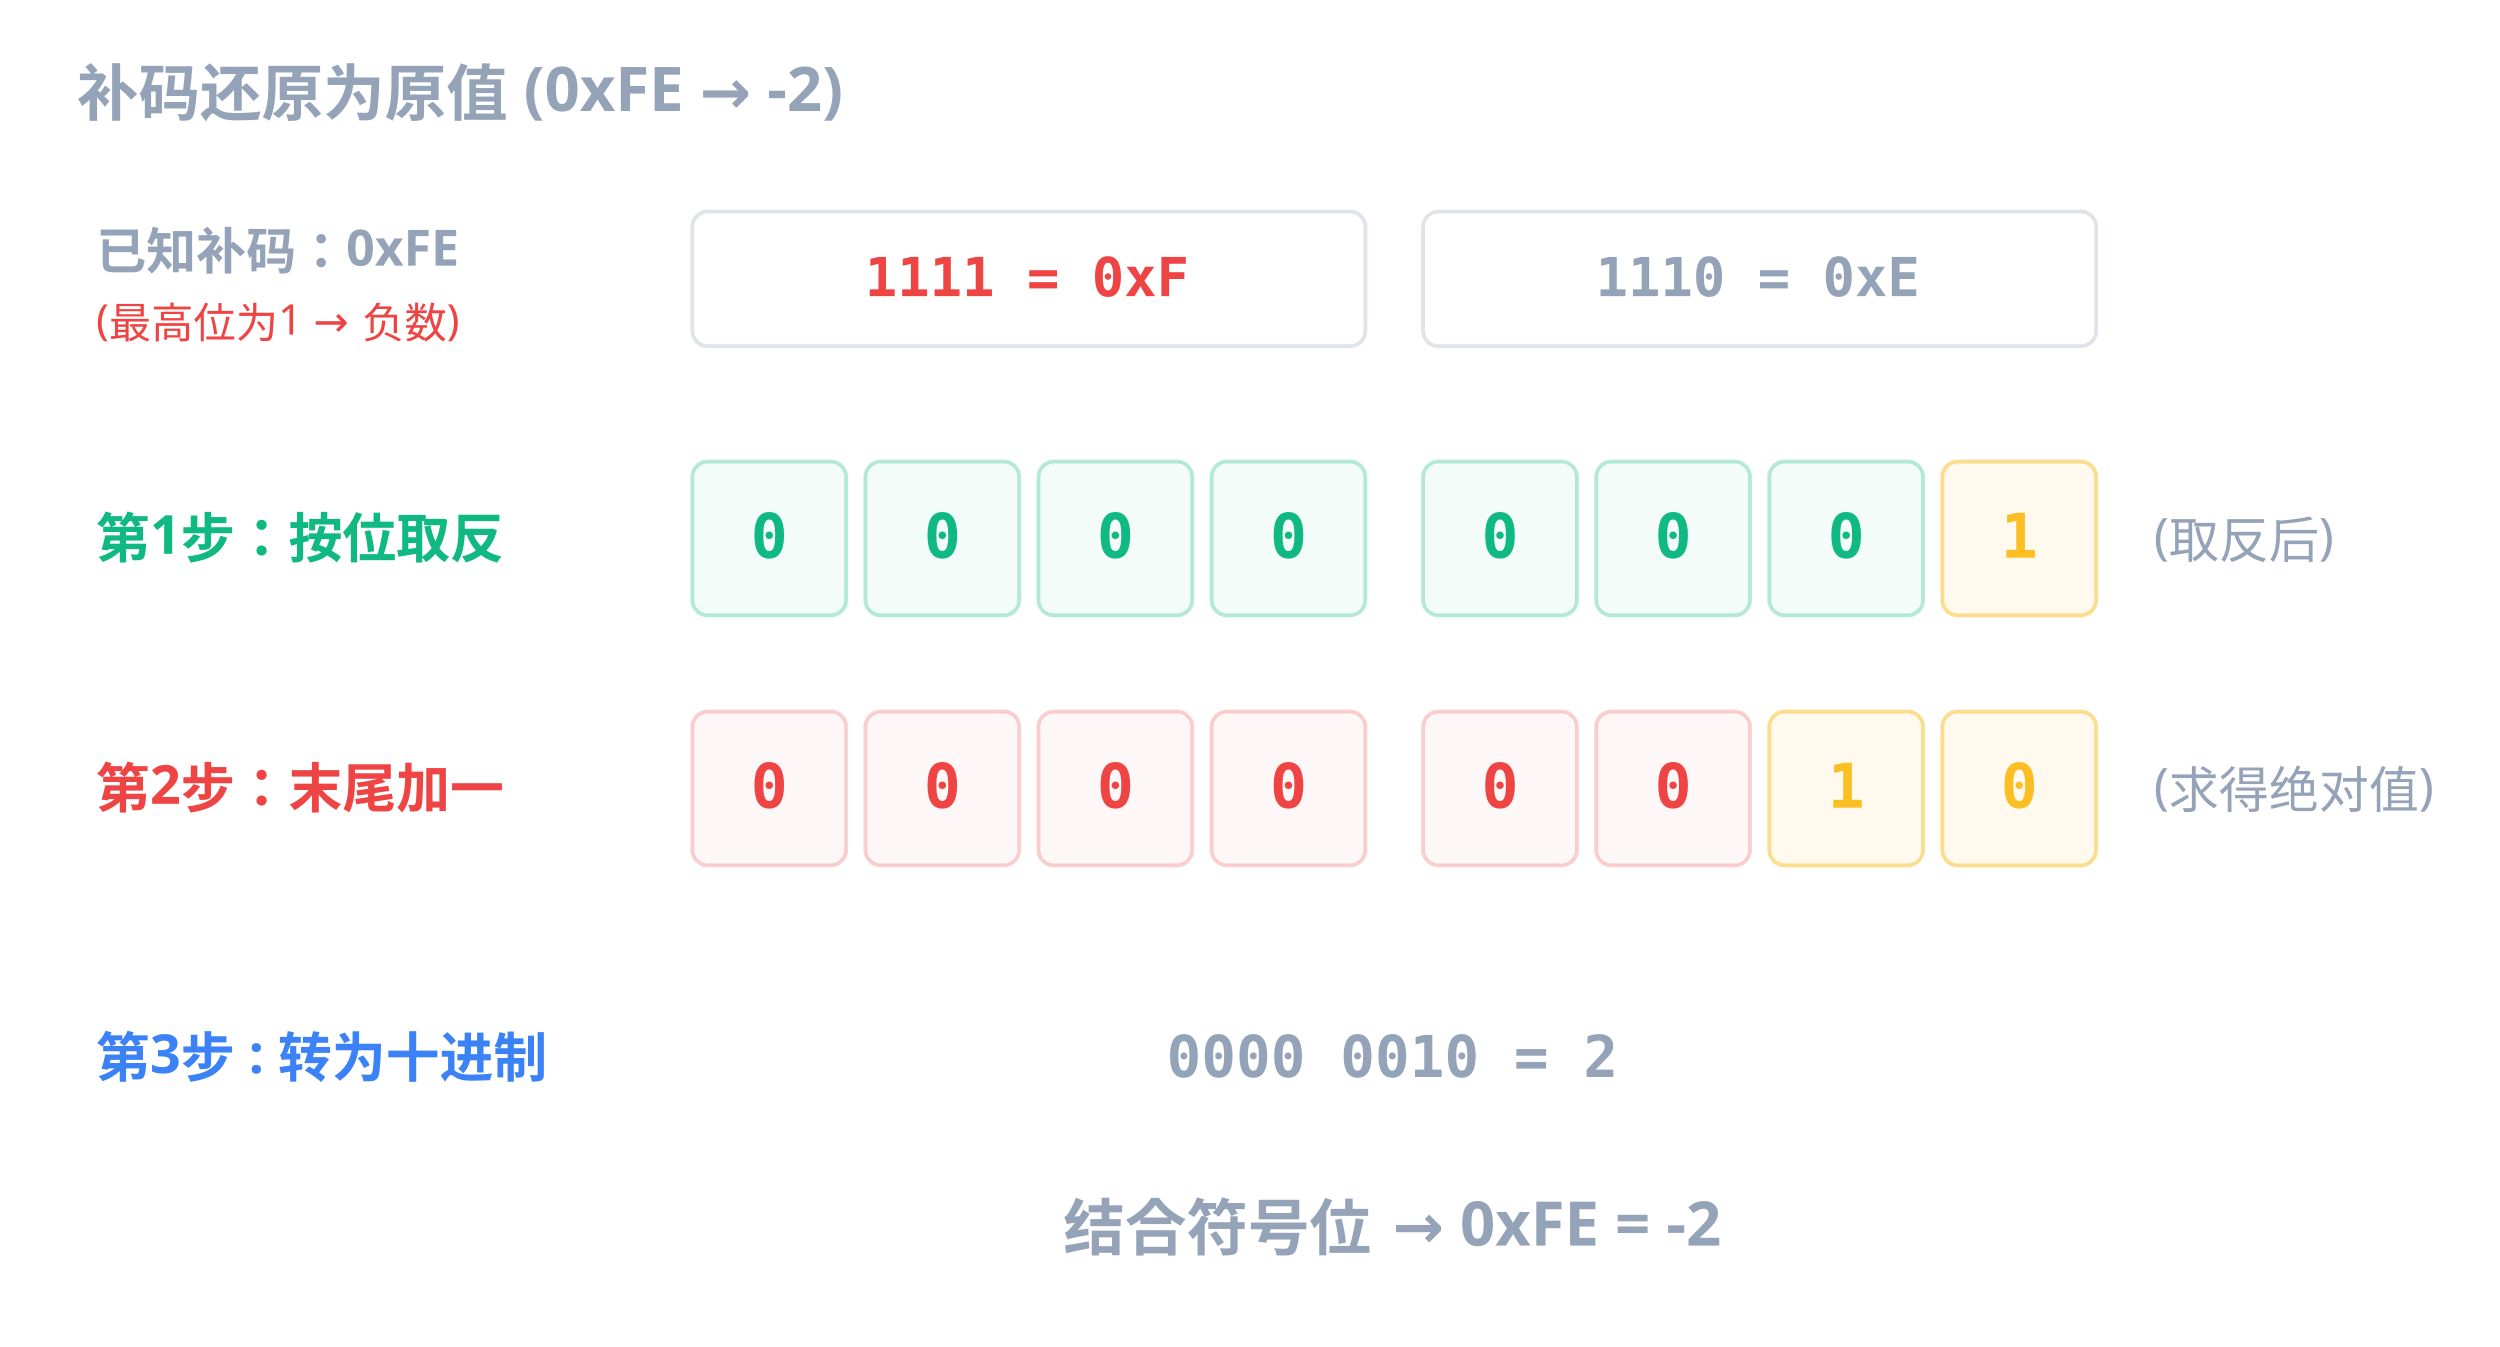
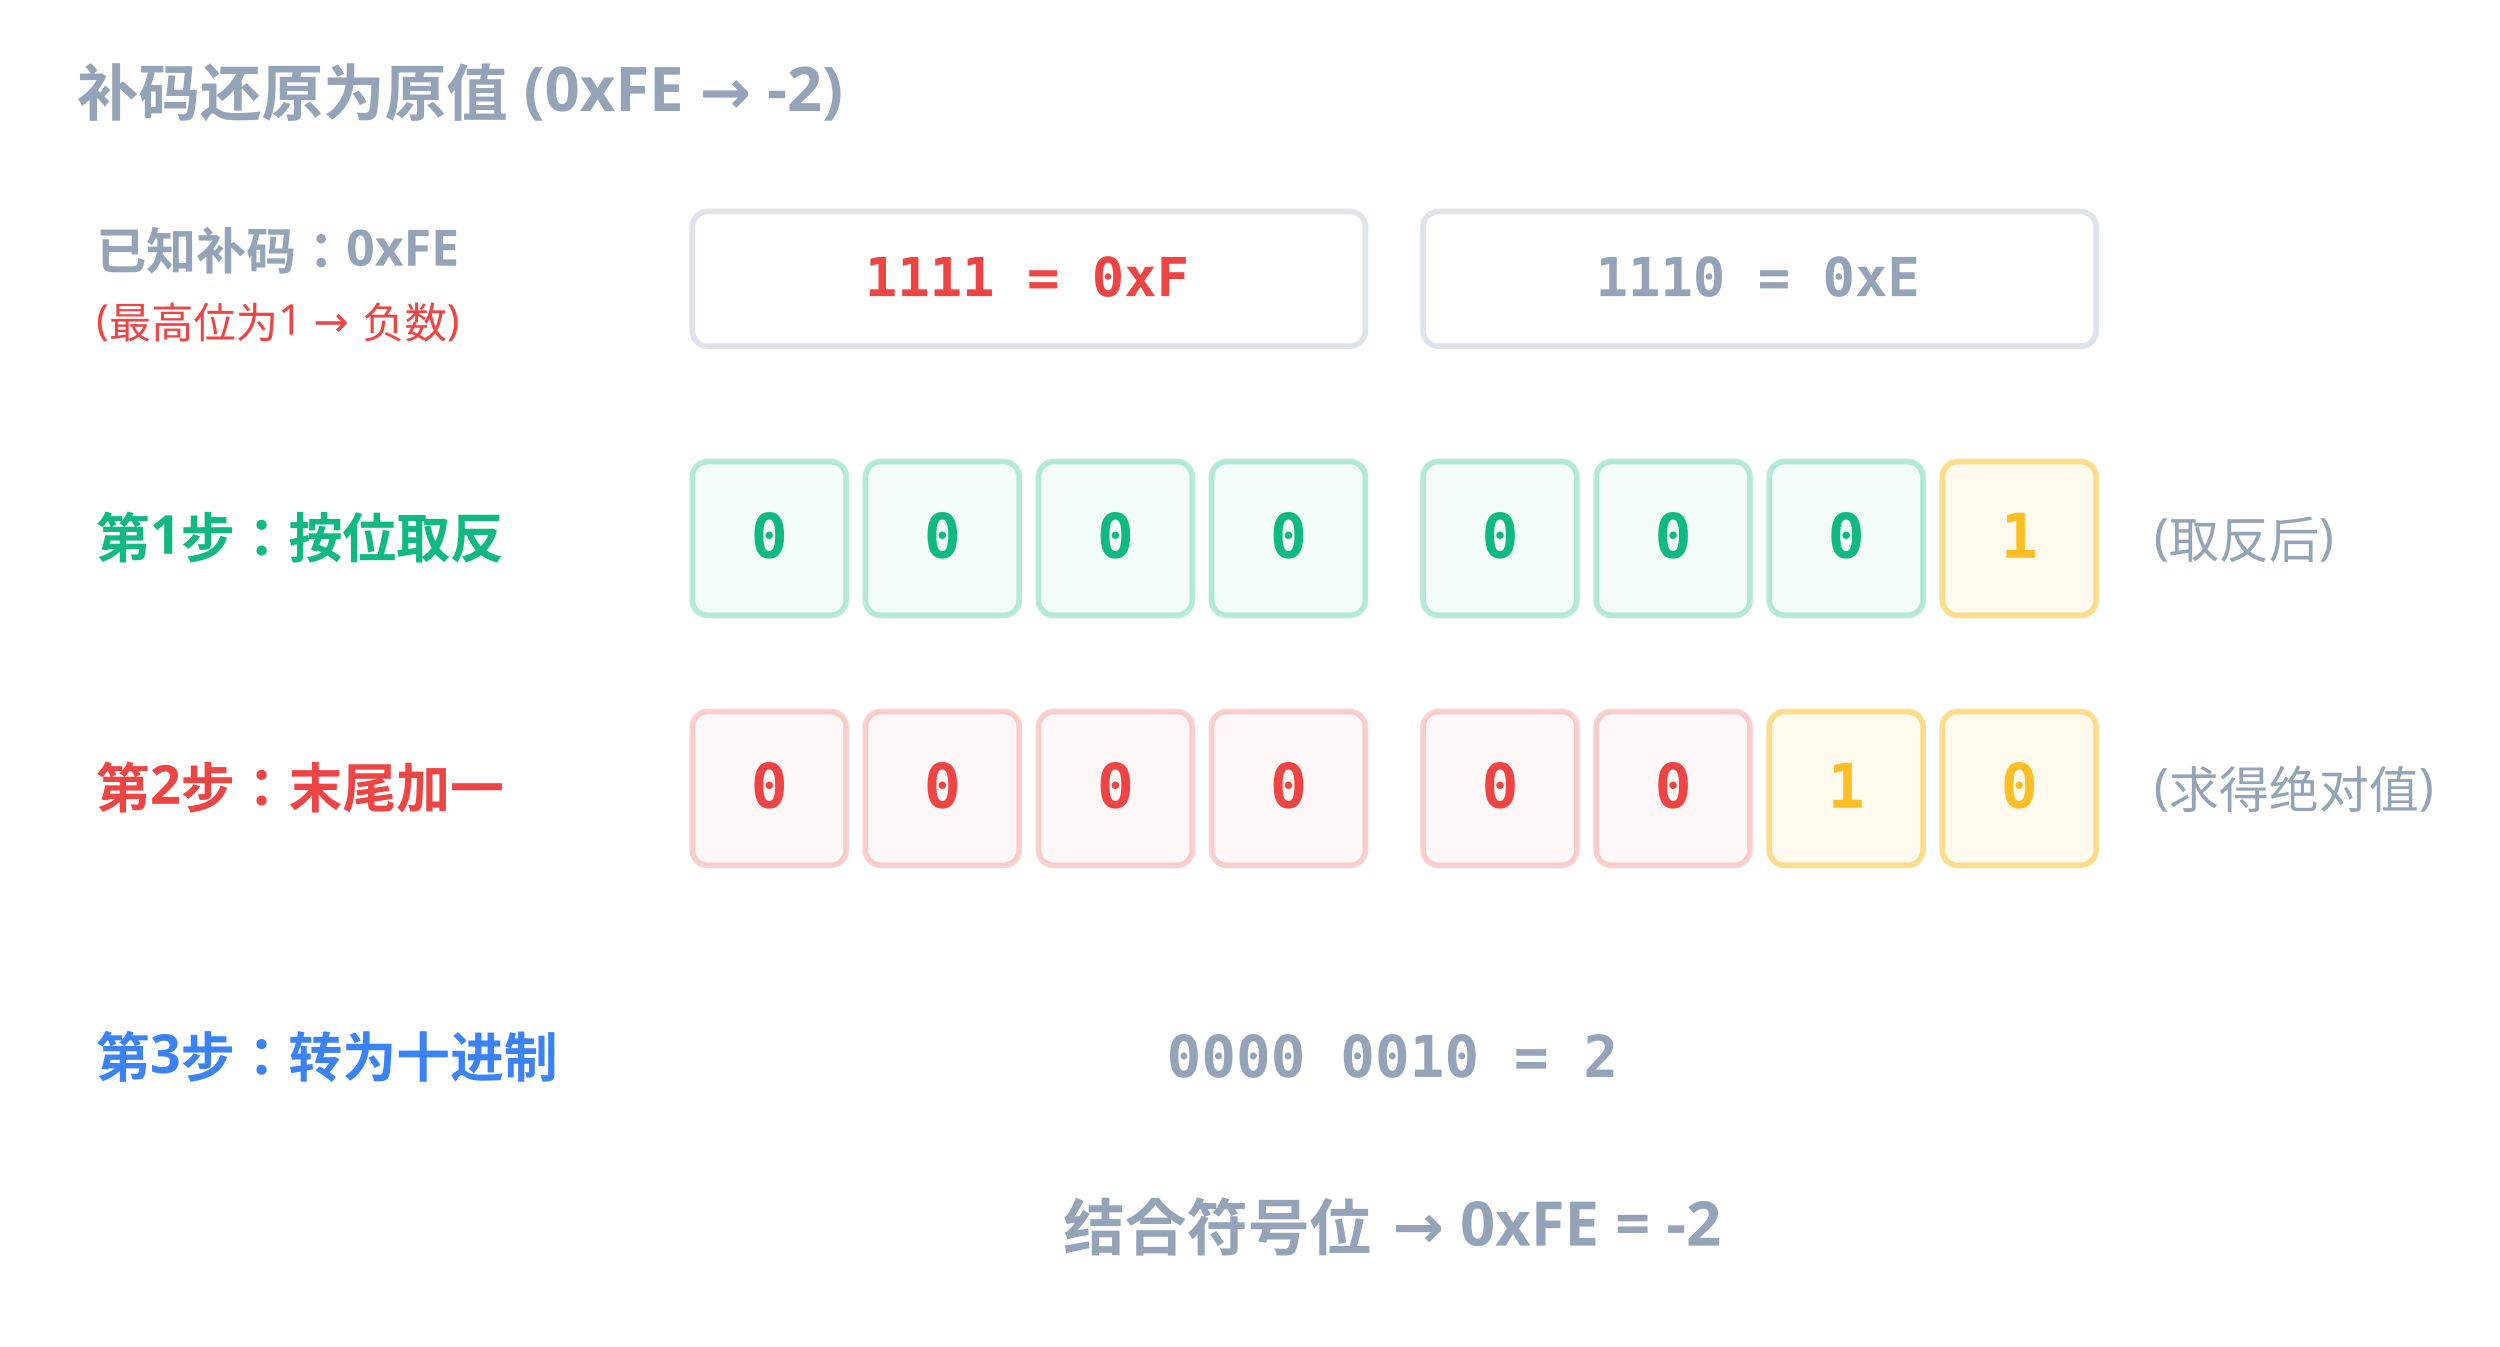
<svg xmlns="http://www.w3.org/2000/svg" viewBox="0 0 650 350" width="100%" height="100%" font-family="'Noto Sans SC','Microsoft YaHei','PingFang SC','Hiragino Sans GB',sans-serif" font-size="14">
  <text x="20" y="30" font-size="16" font-weight="bold" fill="#94a3b8">补码还原为原值 (0xFE → -2)</text>
  <g transform="translate(0, 55)">
-     <rect x="180" y="0" width="175" height="35" rx="4" fill="none" stroke="#94a3b8" stroke-opacity="0.3" stroke-width="1" />
+     <rect x="180" y="0" width="175" height="35" rx="4" fill="none" stroke="#94a3b8" stroke-opacity="0.3" stroke-width="1.5" />
    <text x="267" y="22" font-family="monospace" font-size="14" font-weight="bold" fill="#ef4444" text-anchor="middle">1111 = 0xF</text>
-     <rect x="370" y="0" width="175" height="35" rx="4" fill="none" stroke="#94a3b8" stroke-opacity="0.3" stroke-width="1" />
+     <rect x="370" y="0" width="175" height="35" rx="4" fill="none" stroke="#94a3b8" stroke-opacity="0.3" stroke-width="1.5" />
    <text x="457" y="22" font-family="monospace" font-size="14" font-weight="bold" fill="#94a3b8" text-anchor="middle">1110 = 0xE</text>
    <text x="25" y="15" font-size="13" font-weight="bold" fill="#94a3b8">已知补码：0xFE</text>
    <text x="25" y="32" font-size="11" fill="#ef4444">(最高位为1 → 负数)</text>
  </g>
  <g transform="translate(0, 60)">
    <text x="25" y="85" font-size="14" font-weight="bold" fill="#10b981">第1步：按位取反</text>
-     <rect x="180" y="60" width="40" height="40" rx="4" fill="#10b981" fill-opacity="0.05" stroke="#10b981" stroke-opacity="0.3" stroke-width="1" />
+     <rect x="180" y="60" width="40" height="40" rx="4" fill="#10b981" fill-opacity="0.05" stroke="#10b981" stroke-opacity="0.3" stroke-width="1.5" />
    <text x="200" y="85" font-family="monospace" font-size="16" font-weight="bold" fill="#10b981" text-anchor="middle">0</text>
-     <rect x="225" y="60" width="40" height="40" rx="4" fill="#10b981" fill-opacity="0.05" stroke="#10b981" stroke-opacity="0.3" stroke-width="1" />
+     <rect x="225" y="60" width="40" height="40" rx="4" fill="#10b981" fill-opacity="0.05" stroke="#10b981" stroke-opacity="0.3" stroke-width="1.5" />
    <text x="245" y="85" font-family="monospace" font-size="16" font-weight="bold" fill="#10b981" text-anchor="middle">0</text>
-     <rect x="270" y="60" width="40" height="40" rx="4" fill="#10b981" fill-opacity="0.05" stroke="#10b981" stroke-opacity="0.3" stroke-width="1" />
+     <rect x="270" y="60" width="40" height="40" rx="4" fill="#10b981" fill-opacity="0.05" stroke="#10b981" stroke-opacity="0.3" stroke-width="1.5" />
    <text x="290" y="85" font-family="monospace" font-size="16" font-weight="bold" fill="#10b981" text-anchor="middle">0</text>
-     <rect x="315" y="60" width="40" height="40" rx="4" fill="#10b981" fill-opacity="0.05" stroke="#10b981" stroke-opacity="0.3" stroke-width="1" />
+     <rect x="315" y="60" width="40" height="40" rx="4" fill="#10b981" fill-opacity="0.05" stroke="#10b981" stroke-opacity="0.3" stroke-width="1.5" />
    <text x="335" y="85" font-family="monospace" font-size="16" font-weight="bold" fill="#10b981" text-anchor="middle">0</text>
-     <rect x="370" y="60" width="40" height="40" rx="4" fill="#10b981" fill-opacity="0.05" stroke="#10b981" stroke-opacity="0.3" stroke-width="1" />
+     <rect x="370" y="60" width="40" height="40" rx="4" fill="#10b981" fill-opacity="0.05" stroke="#10b981" stroke-opacity="0.3" stroke-width="1.5" />
    <text x="390" y="85" font-family="monospace" font-size="16" font-weight="bold" fill="#10b981" text-anchor="middle">0</text>
-     <rect x="415" y="60" width="40" height="40" rx="4" fill="#10b981" fill-opacity="0.05" stroke="#10b981" stroke-opacity="0.3" stroke-width="1" />
+     <rect x="415" y="60" width="40" height="40" rx="4" fill="#10b981" fill-opacity="0.05" stroke="#10b981" stroke-opacity="0.3" stroke-width="1.5" />
    <text x="435" y="85" font-family="monospace" font-size="16" font-weight="bold" fill="#10b981" text-anchor="middle">0</text>
-     <rect x="460" y="60" width="40" height="40" rx="4" fill="#10b981" fill-opacity="0.05" stroke="#10b981" stroke-opacity="0.3" stroke-width="1" />
+     <rect x="460" y="60" width="40" height="40" rx="4" fill="#10b981" fill-opacity="0.05" stroke="#10b981" stroke-opacity="0.3" stroke-width="1.5" />
    <text x="480" y="85" font-family="monospace" font-size="16" font-weight="bold" fill="#10b981" text-anchor="middle">0</text>
-     <rect x="505" y="60" width="40" height="40" rx="4" fill="#fbbf24" fill-opacity="0.08" stroke="#fbbf24" stroke-opacity="0.5" stroke-width="1" />
+     <rect x="505" y="60" width="40" height="40" rx="4" fill="#fbbf24" fill-opacity="0.08" stroke="#fbbf24" stroke-opacity="0.5" stroke-width="1.5" />
    <text x="525" y="85" font-family="monospace" font-size="16" font-weight="bold" fill="#fbbf24" text-anchor="middle">1</text>
    <text x="560" y="84" font-size="13" fill="#94a3b8">(取反后)</text>
  </g>
  <g transform="translate(0, 125)">
    <text x="25" y="85" font-size="14" font-weight="bold" fill="#ef4444">第2步：末尾加一</text>
-     <rect x="180" y="60" width="40" height="40" rx="4" fill="#ef4444" fill-opacity="0.04" stroke="#ef4444" stroke-opacity="0.25" stroke-width="1" />
+     <rect x="180" y="60" width="40" height="40" rx="4" fill="#ef4444" fill-opacity="0.04" stroke="#ef4444" stroke-opacity="0.25" stroke-width="1.5" />
    <text x="200" y="85" font-family="monospace" font-size="16" font-weight="bold" fill="#ef4444" text-anchor="middle">0</text>
-     <rect x="225" y="60" width="40" height="40" rx="4" fill="#ef4444" fill-opacity="0.04" stroke="#ef4444" stroke-opacity="0.25" stroke-width="1" />
+     <rect x="225" y="60" width="40" height="40" rx="4" fill="#ef4444" fill-opacity="0.04" stroke="#ef4444" stroke-opacity="0.25" stroke-width="1.5" />
    <text x="245" y="85" font-family="monospace" font-size="16" font-weight="bold" fill="#ef4444" text-anchor="middle">0</text>
-     <rect x="270" y="60" width="40" height="40" rx="4" fill="#ef4444" fill-opacity="0.04" stroke="#ef4444" stroke-opacity="0.25" stroke-width="1" />
+     <rect x="270" y="60" width="40" height="40" rx="4" fill="#ef4444" fill-opacity="0.04" stroke="#ef4444" stroke-opacity="0.25" stroke-width="1.5" />
    <text x="290" y="85" font-family="monospace" font-size="16" font-weight="bold" fill="#ef4444" text-anchor="middle">0</text>
-     <rect x="315" y="60" width="40" height="40" rx="4" fill="#ef4444" fill-opacity="0.04" stroke="#ef4444" stroke-opacity="0.25" stroke-width="1" />
+     <rect x="315" y="60" width="40" height="40" rx="4" fill="#ef4444" fill-opacity="0.04" stroke="#ef4444" stroke-opacity="0.25" stroke-width="1.5" />
    <text x="335" y="85" font-family="monospace" font-size="16" font-weight="bold" fill="#ef4444" text-anchor="middle">0</text>
-     <rect x="370" y="60" width="40" height="40" rx="4" fill="#ef4444" fill-opacity="0.04" stroke="#ef4444" stroke-opacity="0.25" stroke-width="1" />
+     <rect x="370" y="60" width="40" height="40" rx="4" fill="#ef4444" fill-opacity="0.04" stroke="#ef4444" stroke-opacity="0.25" stroke-width="1.5" />
    <text x="390" y="85" font-family="monospace" font-size="16" font-weight="bold" fill="#ef4444" text-anchor="middle">0</text>
-     <rect x="415" y="60" width="40" height="40" rx="4" fill="#ef4444" fill-opacity="0.04" stroke="#ef4444" stroke-opacity="0.25" stroke-width="1" />
+     <rect x="415" y="60" width="40" height="40" rx="4" fill="#ef4444" fill-opacity="0.04" stroke="#ef4444" stroke-opacity="0.25" stroke-width="1.5" />
    <text x="435" y="85" font-family="monospace" font-size="16" font-weight="bold" fill="#ef4444" text-anchor="middle">0</text>
-     <rect x="460" y="60" width="40" height="40" rx="4" fill="#fbbf24" fill-opacity="0.08" stroke="#fbbf24" stroke-opacity="0.5" stroke-width="1" />
+     <rect x="460" y="60" width="40" height="40" rx="4" fill="#fbbf24" fill-opacity="0.08" stroke="#fbbf24" stroke-opacity="0.5" stroke-width="1.5" />
    <text x="480" y="85" font-family="monospace" font-size="16" font-weight="bold" fill="#fbbf24" text-anchor="middle">1</text>
-     <rect x="505" y="60" width="40" height="40" rx="4" fill="#fbbf24" fill-opacity="0.08" stroke="#fbbf24" stroke-opacity="0.5" stroke-width="1" />
+     <rect x="505" y="60" width="40" height="40" rx="4" fill="#fbbf24" fill-opacity="0.08" stroke="#fbbf24" stroke-opacity="0.5" stroke-width="1.5" />
    <text x="525" y="85" font-family="monospace" font-size="16" font-weight="bold" fill="#fbbf24" text-anchor="middle">0</text>
    <text x="560" y="84" font-size="13" fill="#94a3b8">(求得绝对值)</text>
  </g>
  <g transform="translate(0, 235)">
-     <text x="25" y="45" font-size="14" font-weight="bold" fill="#3b82f6">第3步 : 转为十进制</text>
+     <text x="25" y="45" font-size="14" font-weight="bold" fill="#3b82f6">第3步：转为十进制</text>
    <text x="362" y="45" font-family="monospace" font-size="15" font-weight="bold" fill="#94a3b8" text-anchor="middle">0000 0010 = 2</text>
  </g>
  <text x="362" y="325" font-size="16" font-weight="bold" fill="#94a3b8" text-anchor="middle">结合符号位  →  0xFE = -2</text>
</svg>
